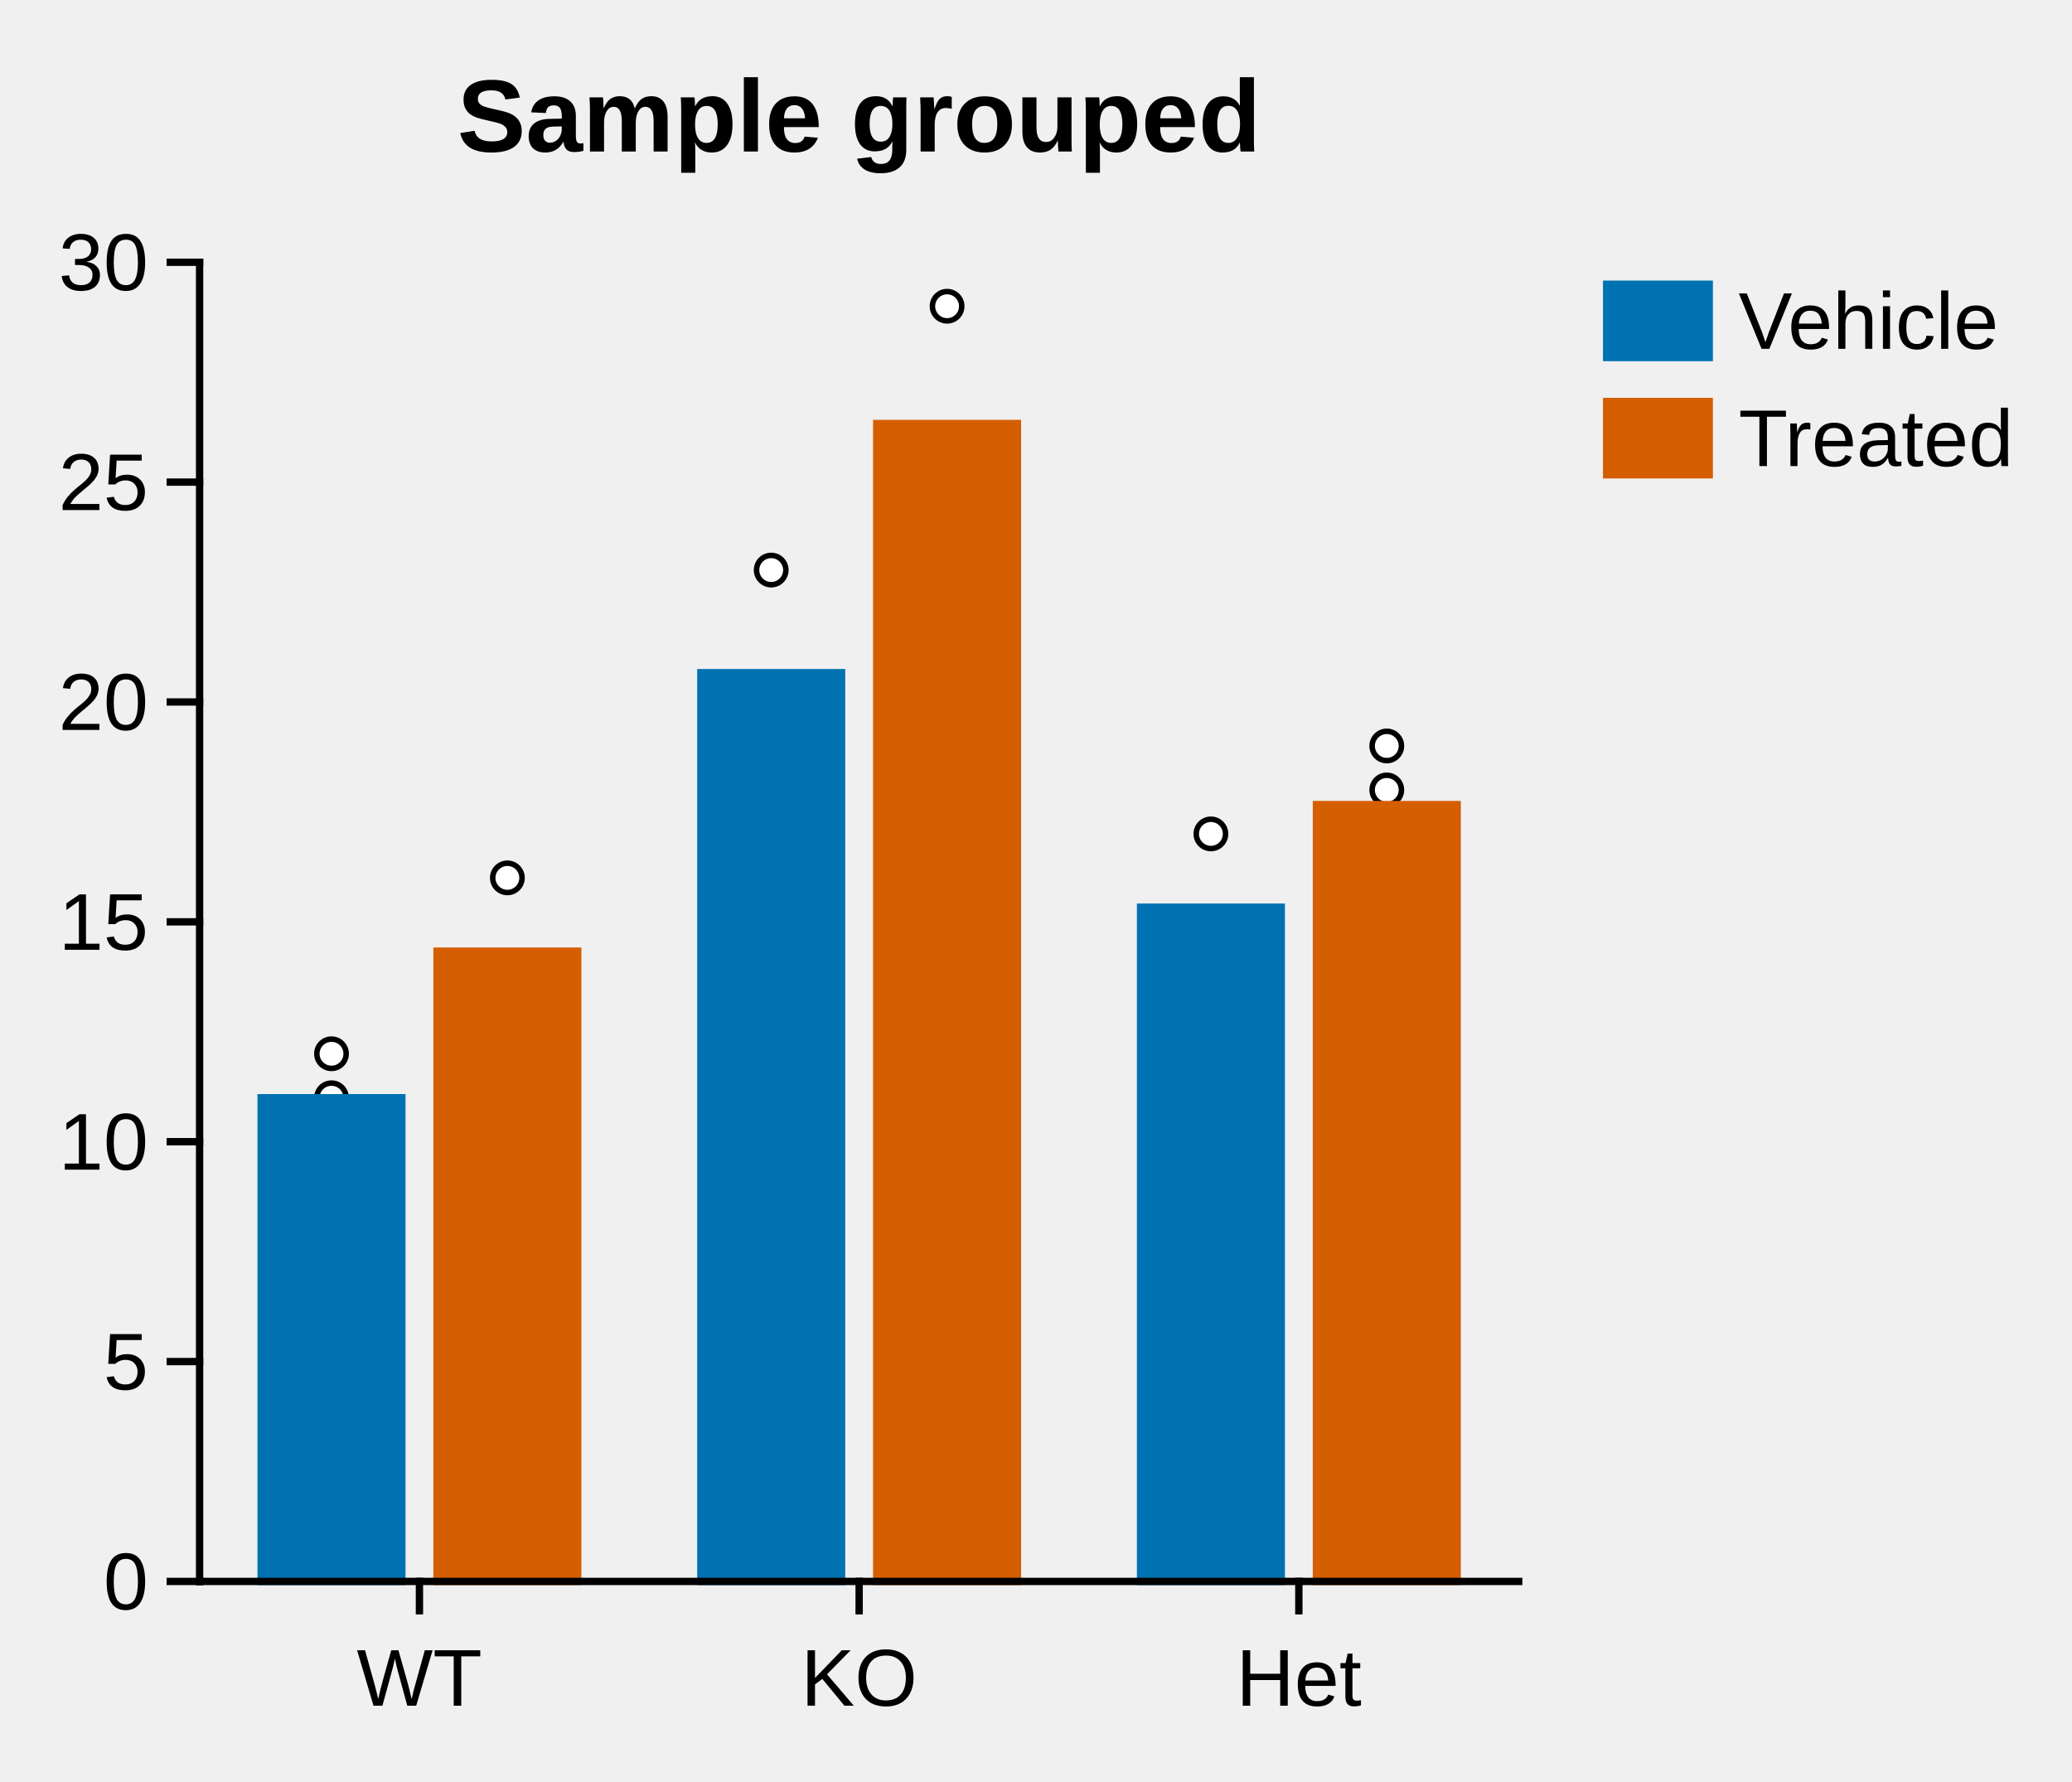
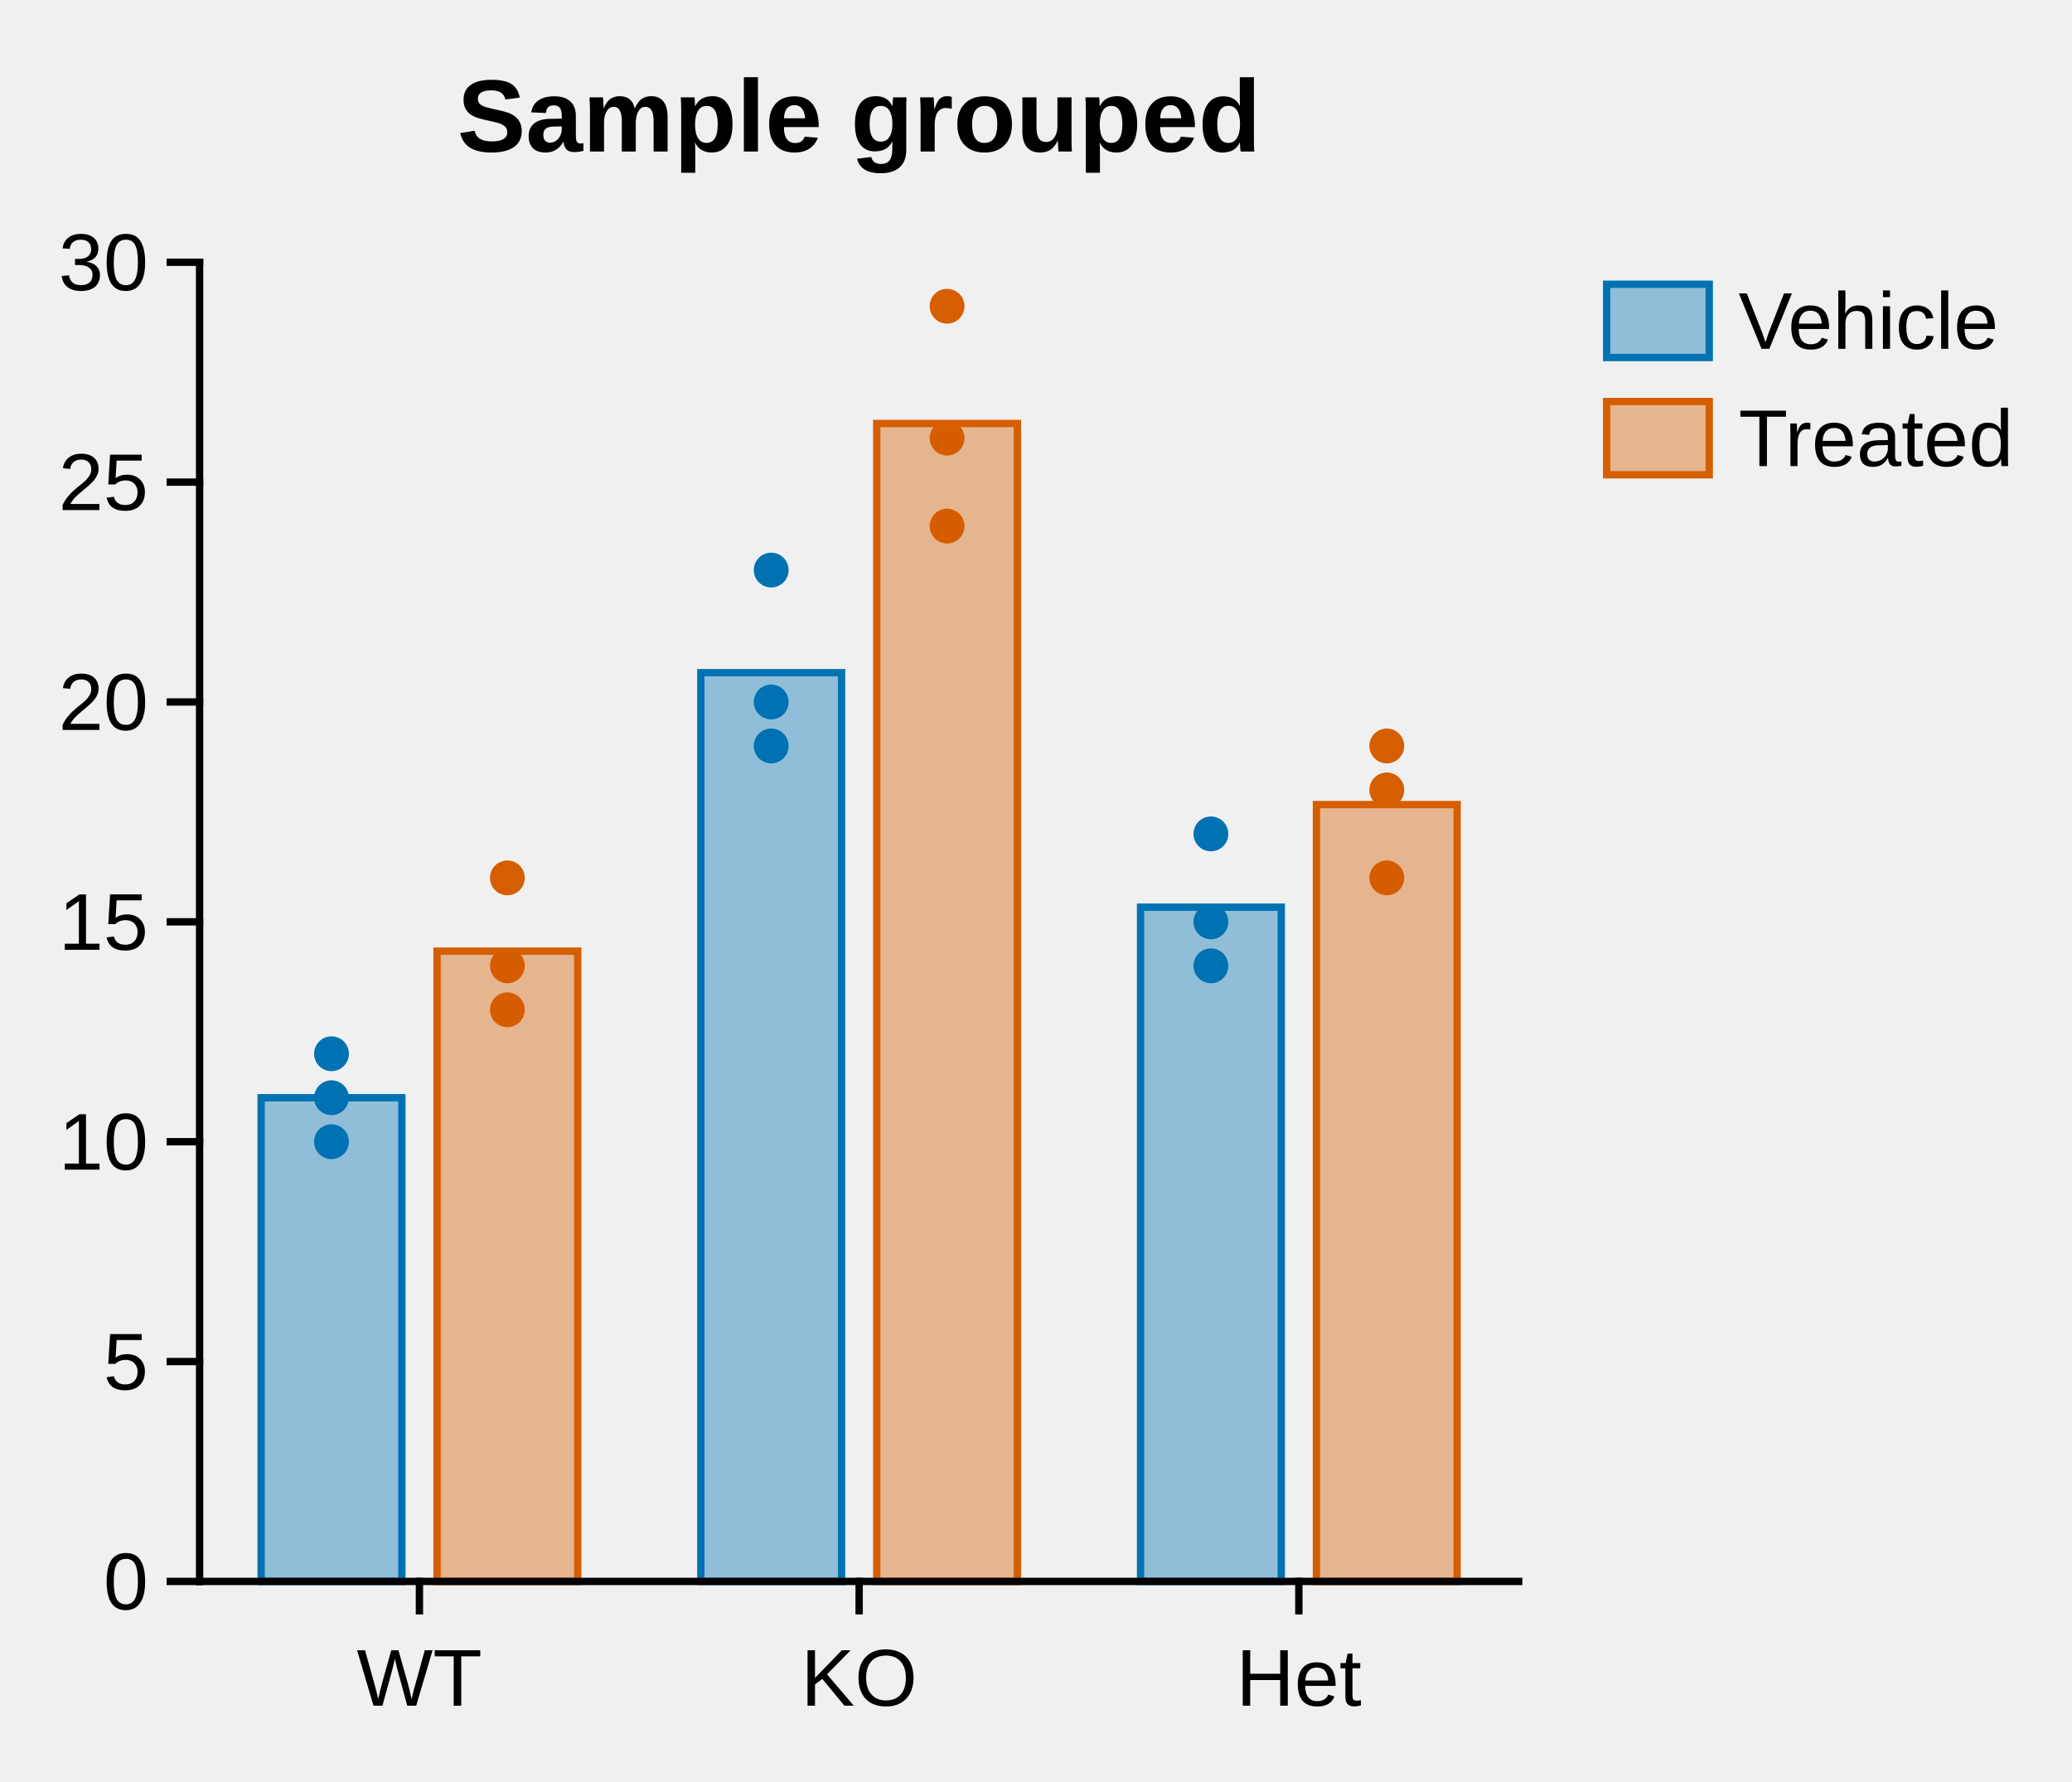
<svg xmlns="http://www.w3.org/2000/svg" width="282.736pt" height="243.074pt" viewBox="0 0 282.736 243.074">
  <g data-id="graph">
    <g data-id="title">
      <text fill="#000000" xml:space="preserve">
        <tspan x="62.394" y="20.674" font-family="'PS Liberation Sans', 'Liberation Sans', Arial, Helvetica, sans-serif" font-size="14" font-weight="bold">Sample grouped</tspan>
      </text>
    </g>
    <g data-id="series">
      <g data-id="layer/points">
        <g data-id="series/a/point/0/0">
-           <path d="M43.235,155.785a2,2 0 1,0 4,0a2,2 0 1,0 -4,0Z" fill="#ffffff" stroke="#000000" stroke-width="0.75" />
+           <path d="M43.235,155.785a2,2 0 1,0 4,0a2,2 0 1,0 -4,0Z" fill="#0072b2" stroke="#0072b2" stroke-width="0.75" />
        </g>
        <g data-id="series/a/point/0/1">
-           <path d="M43.235,143.785a2,2 0 1,0 4,0a2,2 0 1,0 -4,0Z" fill="#ffffff" stroke="#000000" stroke-width="0.75" />
+           <path d="M43.235,143.785a2,2 0 1,0 4,0a2,2 0 1,0 -4,0Z" fill="#0072b2" stroke="#0072b2" stroke-width="0.75" />
        </g>
        <g data-id="series/a/point/0/2">
-           <path d="M43.235,149.785a2,2 0 1,0 4,0a2,2 0 1,0 -4,0Z" fill="#ffffff" stroke="#000000" stroke-width="0.75" />
+           <path d="M43.235,149.785a2,2 0 1,0 4,0a2,2 0 1,0 -4,0Z" fill="#0072b2" stroke="#0072b2" stroke-width="0.75" />
        </g>
        <g data-id="series/a/point/1/0">
-           <path d="M103.235,95.785a2,2 0 1,0 4,0a2,2 0 1,0 -4,0Z" fill="#ffffff" stroke="#000000" stroke-width="0.75" />
+           <path d="M103.235,95.785a2,2 0 1,0 4,0a2,2 0 1,0 -4,0Z" fill="#0072b2" stroke="#0072b2" stroke-width="0.75" />
        </g>
        <g data-id="series/a/point/1/1">
-           <path d="M103.235,77.785a2,2 0 1,0 4,0a2,2 0 1,0 -4,0Z" fill="#ffffff" stroke="#000000" stroke-width="0.75" />
+           <path d="M103.235,77.785a2,2 0 1,0 4,0a2,2 0 1,0 -4,0Z" fill="#0072b2" stroke="#0072b2" stroke-width="0.75" />
        </g>
        <g data-id="series/a/point/1/2">
-           <path d="M103.235,101.785a2,2 0 1,0 4,0a2,2 0 1,0 -4,0Z" fill="#ffffff" stroke="#000000" stroke-width="0.75" />
+           <path d="M103.235,101.785a2,2 0 1,0 4,0a2,2 0 1,0 -4,0Z" fill="#0072b2" stroke="#0072b2" stroke-width="0.75" />
        </g>
        <g data-id="series/a/point/2/0">
-           <path d="M163.235,125.785a2,2 0 1,0 4,0a2,2 0 1,0 -4,0Z" fill="#ffffff" stroke="#000000" stroke-width="0.75" />
+           <path d="M163.235,125.785a2,2 0 1,0 4,0a2,2 0 1,0 -4,0Z" fill="#0072b2" stroke="#0072b2" stroke-width="0.75" />
        </g>
        <g data-id="series/a/point/2/1">
-           <path d="M163.235,131.785a2,2 0 1,0 4,0a2,2 0 1,0 -4,0Z" fill="#ffffff" stroke="#000000" stroke-width="0.75" />
+           <path d="M163.235,131.785a2,2 0 1,0 4,0a2,2 0 1,0 -4,0Z" fill="#0072b2" stroke="#0072b2" stroke-width="0.75" />
        </g>
        <g data-id="series/a/point/2/2">
-           <path d="M163.235,113.785a2,2 0 1,0 4,0a2,2 0 1,0 -4,0Z" fill="#ffffff" stroke="#000000" stroke-width="0.75" />
+           <path d="M163.235,113.785a2,2 0 1,0 4,0a2,2 0 1,0 -4,0Z" fill="#0072b2" stroke="#0072b2" stroke-width="0.75" />
        </g>
        <g data-id="series/b/point/0/0">
-           <path d="M67.235,131.785a2,2 0 1,0 4,0a2,2 0 1,0 -4,0Z" fill="#ffffff" stroke="#000000" stroke-width="0.75" />
+           <path d="M67.235,131.785a2,2 0 1,0 4,0a2,2 0 1,0 -4,0Z" fill="#d55e00" stroke="#d55e00" stroke-width="0.75" />
        </g>
        <g data-id="series/b/point/0/1">
-           <path d="M67.235,137.785a2,2 0 1,0 4,0a2,2 0 1,0 -4,0Z" fill="#ffffff" stroke="#000000" stroke-width="0.75" />
+           <path d="M67.235,137.785a2,2 0 1,0 4,0a2,2 0 1,0 -4,0Z" fill="#d55e00" stroke="#d55e00" stroke-width="0.75" />
        </g>
        <g data-id="series/b/point/0/2">
-           <path d="M67.235,119.785a2,2 0 1,0 4,0a2,2 0 1,0 -4,0Z" fill="#ffffff" stroke="#000000" stroke-width="0.75" />
+           <path d="M67.235,119.785a2,2 0 1,0 4,0a2,2 0 1,0 -4,0Z" fill="#d55e00" stroke="#d55e00" stroke-width="0.75" />
        </g>
        <g data-id="series/b/point/1/0">
-           <path d="M127.235,59.785a2,2 0 1,0 4,0a2,2 0 1,0 -4,0Z" fill="#ffffff" stroke="#000000" stroke-width="0.75" />
+           <path d="M127.235,59.785a2,2 0 1,0 4,0a2,2 0 1,0 -4,0Z" fill="#d55e00" stroke="#d55e00" stroke-width="0.75" />
        </g>
        <g data-id="series/b/point/1/1">
-           <path d="M127.235,41.785a2,2 0 1,0 4,0a2,2 0 1,0 -4,0Z" fill="#ffffff" stroke="#000000" stroke-width="0.75" />
+           <path d="M127.235,41.785a2,2 0 1,0 4,0a2,2 0 1,0 -4,0Z" fill="#d55e00" stroke="#d55e00" stroke-width="0.75" />
        </g>
        <g data-id="series/b/point/1/2">
-           <path d="M127.235,71.785a2,2 0 1,0 4,0a2,2 0 1,0 -4,0Z" fill="#ffffff" stroke="#000000" stroke-width="0.75" />
+           <path d="M127.235,71.785a2,2 0 1,0 4,0a2,2 0 1,0 -4,0Z" fill="#d55e00" stroke="#d55e00" stroke-width="0.75" />
        </g>
        <g data-id="series/b/point/2/0">
-           <path d="M187.235,107.785a2,2 0 1,0 4,0a2,2 0 1,0 -4,0Z" fill="#ffffff" stroke="#000000" stroke-width="0.75" />
+           <path d="M187.235,107.785a2,2 0 1,0 4,0a2,2 0 1,0 -4,0Z" fill="#d55e00" stroke="#d55e00" stroke-width="0.75" />
        </g>
        <g data-id="series/b/point/2/1">
-           <path d="M187.235,119.785a2,2 0 1,0 4,0a2,2 0 1,0 -4,0Z" fill="#ffffff" stroke="#000000" stroke-width="0.75" />
+           <path d="M187.235,119.785a2,2 0 1,0 4,0a2,2 0 1,0 -4,0Z" fill="#d55e00" stroke="#d55e00" stroke-width="0.75" />
        </g>
        <g data-id="series/b/point/2/2">
-           <path d="M187.235,101.785a2,2 0 1,0 4,0a2,2 0 1,0 -4,0Z" fill="#ffffff" stroke="#000000" stroke-width="0.75" />
+           <path d="M187.235,101.785a2,2 0 1,0 4,0a2,2 0 1,0 -4,0Z" fill="#d55e00" stroke="#d55e00" stroke-width="0.75" />
        </g>
      </g>
      <g data-id="layer/bars">
        <g data-id="series/a/bar/0">
-           <rect x="35.635" y="149.785" width="19.2" height="66" fill="#0072b2" stroke="#0072b2" stroke-width="1" />
+           <rect x="35.635" y="149.785" width="19.2" height="66" fill="#0072b2" fill-opacity="0.4" stroke="#0072b2" stroke-width="1" />
        </g>
        <g data-id="series/a/bar/1">
-           <rect x="95.635" y="91.785" width="19.2" height="124" fill="#0072b2" stroke="#0072b2" stroke-width="1" />
+           <rect x="95.635" y="91.785" width="19.2" height="124" fill="#0072b2" fill-opacity="0.4" stroke="#0072b2" stroke-width="1" />
        </g>
        <g data-id="series/a/bar/2">
-           <rect x="155.635" y="123.785" width="19.2" height="92" fill="#0072b2" stroke="#0072b2" stroke-width="1" />
+           <rect x="155.635" y="123.785" width="19.2" height="92" fill="#0072b2" fill-opacity="0.4" stroke="#0072b2" stroke-width="1" />
        </g>
        <g data-id="series/b/bar/0">
-           <rect x="59.635" y="129.785" width="19.2" height="86" fill="#d55e00" stroke="#d55e00" stroke-width="1" />
+           <rect x="59.635" y="129.785" width="19.2" height="86" fill="#d55e00" fill-opacity="0.4" stroke="#d55e00" stroke-width="1" />
        </g>
        <g data-id="series/b/bar/1">
-           <rect x="119.635" y="57.785" width="19.2" height="158" fill="#d55e00" stroke="#d55e00" stroke-width="1" />
+           <rect x="119.635" y="57.785" width="19.2" height="158" fill="#d55e00" fill-opacity="0.4" stroke="#d55e00" stroke-width="1" />
        </g>
        <g data-id="series/b/bar/2">
-           <rect x="179.635" y="109.785" width="19.2" height="106" fill="#d55e00" stroke="#d55e00" stroke-width="1" />
+           <rect x="179.635" y="109.785" width="19.2" height="106" fill="#d55e00" fill-opacity="0.4" stroke="#d55e00" stroke-width="1" />
        </g>
      </g>
    </g>
    <g data-id="axis/y">
      <g data-id="axis/y/line">
        <line x1="27.235" y1="215.785" x2="27.235" y2="35.785" stroke="#000000" stroke-width="1" stroke-linecap="square" />
      </g>
      <g data-id="axis/y/tick/0">
        <line x1="27.235" y1="215.785" x2="23.235" y2="215.785" stroke="#000000" stroke-width="1" stroke-linecap="square" />
      </g>
      <g data-id="axis/y/tickLabel/0">
        <text fill="#000000" xml:space="preserve">
          <tspan x="14.118" y="219.599" font-family="'PS Liberation Sans', 'Liberation Sans', Arial, Helvetica, sans-serif" font-size="11">0</tspan>
        </text>
      </g>
      <g data-id="axis/y/tick/1">
        <line x1="27.235" y1="185.785" x2="23.235" y2="185.785" stroke="#000000" stroke-width="1" stroke-linecap="square" />
      </g>
      <g data-id="axis/y/tickLabel/1">
        <text fill="#000000" xml:space="preserve">
          <tspan x="14.118" y="189.599" font-family="'PS Liberation Sans', 'Liberation Sans', Arial, Helvetica, sans-serif" font-size="11">5</tspan>
        </text>
      </g>
      <g data-id="axis/y/tick/2">
        <line x1="27.235" y1="155.785" x2="23.235" y2="155.785" stroke="#000000" stroke-width="1" stroke-linecap="square" />
      </g>
      <g data-id="axis/y/tickLabel/2">
        <text fill="#000000" xml:space="preserve">
          <tspan x="8" y="159.599" font-family="'PS Liberation Sans', 'Liberation Sans', Arial, Helvetica, sans-serif" font-size="11">10</tspan>
        </text>
      </g>
      <g data-id="axis/y/tick/3">
        <line x1="27.235" y1="125.785" x2="23.235" y2="125.785" stroke="#000000" stroke-width="1" stroke-linecap="square" />
      </g>
      <g data-id="axis/y/tickLabel/3">
        <text fill="#000000" xml:space="preserve">
          <tspan x="8" y="129.599" font-family="'PS Liberation Sans', 'Liberation Sans', Arial, Helvetica, sans-serif" font-size="11">15</tspan>
        </text>
      </g>
      <g data-id="axis/y/tick/4">
        <line x1="27.235" y1="95.785" x2="23.235" y2="95.785" stroke="#000000" stroke-width="1" stroke-linecap="square" />
      </g>
      <g data-id="axis/y/tickLabel/4">
        <text fill="#000000" xml:space="preserve">
          <tspan x="8" y="99.599" font-family="'PS Liberation Sans', 'Liberation Sans', Arial, Helvetica, sans-serif" font-size="11">20</tspan>
        </text>
      </g>
      <g data-id="axis/y/tick/5">
        <line x1="27.235" y1="65.785" x2="23.235" y2="65.785" stroke="#000000" stroke-width="1" stroke-linecap="square" />
      </g>
      <g data-id="axis/y/tickLabel/5">
        <text fill="#000000" xml:space="preserve">
          <tspan x="8" y="69.599" font-family="'PS Liberation Sans', 'Liberation Sans', Arial, Helvetica, sans-serif" font-size="11">25</tspan>
        </text>
      </g>
      <g data-id="axis/y/tick/6">
        <line x1="27.235" y1="35.785" x2="23.235" y2="35.785" stroke="#000000" stroke-width="1" stroke-linecap="square" />
      </g>
      <g data-id="axis/y/tickLabel/6">
        <text fill="#000000" xml:space="preserve">
          <tspan x="8" y="39.599" font-family="'PS Liberation Sans', 'Liberation Sans', Arial, Helvetica, sans-serif" font-size="11">30</tspan>
        </text>
      </g>
    </g>
    <g data-id="axis/x">
      <g data-id="axis/x/line">
        <line x1="27.235" y1="215.785" x2="207.235" y2="215.785" stroke="#000000" stroke-width="1" stroke-linecap="square" />
      </g>
      <g data-id="axis/x/tick/0">
        <line x1="57.235" y1="215.785" x2="57.235" y2="219.785" stroke="#000000" stroke-width="1" stroke-linecap="square" />
      </g>
      <g data-id="axis/x/tickLabel/0">
        <text fill="#000000" xml:space="preserve">
          <tspan x="48.685" y="232.743" font-family="'PS Liberation Sans', 'Liberation Sans', Arial, Helvetica, sans-serif" font-size="11">WT</tspan>
        </text>
      </g>
      <g data-id="axis/x/tick/1">
        <line x1="117.235" y1="215.785" x2="117.235" y2="219.785" stroke="#000000" stroke-width="1" stroke-linecap="square" />
      </g>
      <g data-id="axis/x/tickLabel/1">
        <text fill="#000000" xml:space="preserve">
          <tspan x="109.289" y="232.743" font-family="'PS Liberation Sans', 'Liberation Sans', Arial, Helvetica, sans-serif" font-size="11">KO</tspan>
        </text>
      </g>
      <g data-id="axis/x/tick/2">
        <line x1="177.235" y1="215.785" x2="177.235" y2="219.785" stroke="#000000" stroke-width="1" stroke-linecap="square" />
      </g>
      <g data-id="axis/x/tickLabel/2">
        <text fill="#000000" xml:space="preserve">
          <tspan x="168.677" y="232.743" font-family="'PS Liberation Sans', 'Liberation Sans', Arial, Helvetica, sans-serif" font-size="11">Het</tspan>
        </text>
      </g>
    </g>
    <g data-id="legend">
      <g data-id="legend/a">
        <g data-id="legend/a/swatch">
-           <rect x="219.235" y="38.785" width="14" height="10" fill="#0072b2" stroke="#0072b2" stroke-width="1" />
+           <rect x="219.235" y="38.785" width="14" height="10" fill="#0072b2" fill-opacity="0.4" stroke="#0072b2" stroke-width="1" />
        </g>
        <g data-id="legend/a/label">
          <text fill="#000000" xml:space="preserve">
            <tspan x="237.235" y="47.599" font-family="'PS Liberation Sans', 'Liberation Sans', Arial, Helvetica, sans-serif" font-size="11">Vehicle</tspan>
          </text>
        </g>
      </g>
      <g data-id="legend/b">
        <g data-id="legend/b/swatch">
-           <rect x="219.235" y="54.785" width="14" height="10" fill="#d55e00" stroke="#d55e00" stroke-width="1" />
+           <rect x="219.235" y="54.785" width="14" height="10" fill="#d55e00" fill-opacity="0.4" stroke="#d55e00" stroke-width="1" />
        </g>
        <g data-id="legend/b/label">
          <text fill="#000000" xml:space="preserve">
            <tspan x="237.235" y="63.599" font-family="'PS Liberation Sans', 'Liberation Sans', Arial, Helvetica, sans-serif" font-size="11">Treated</tspan>
          </text>
        </g>
      </g>
    </g>
  </g>
</svg>
